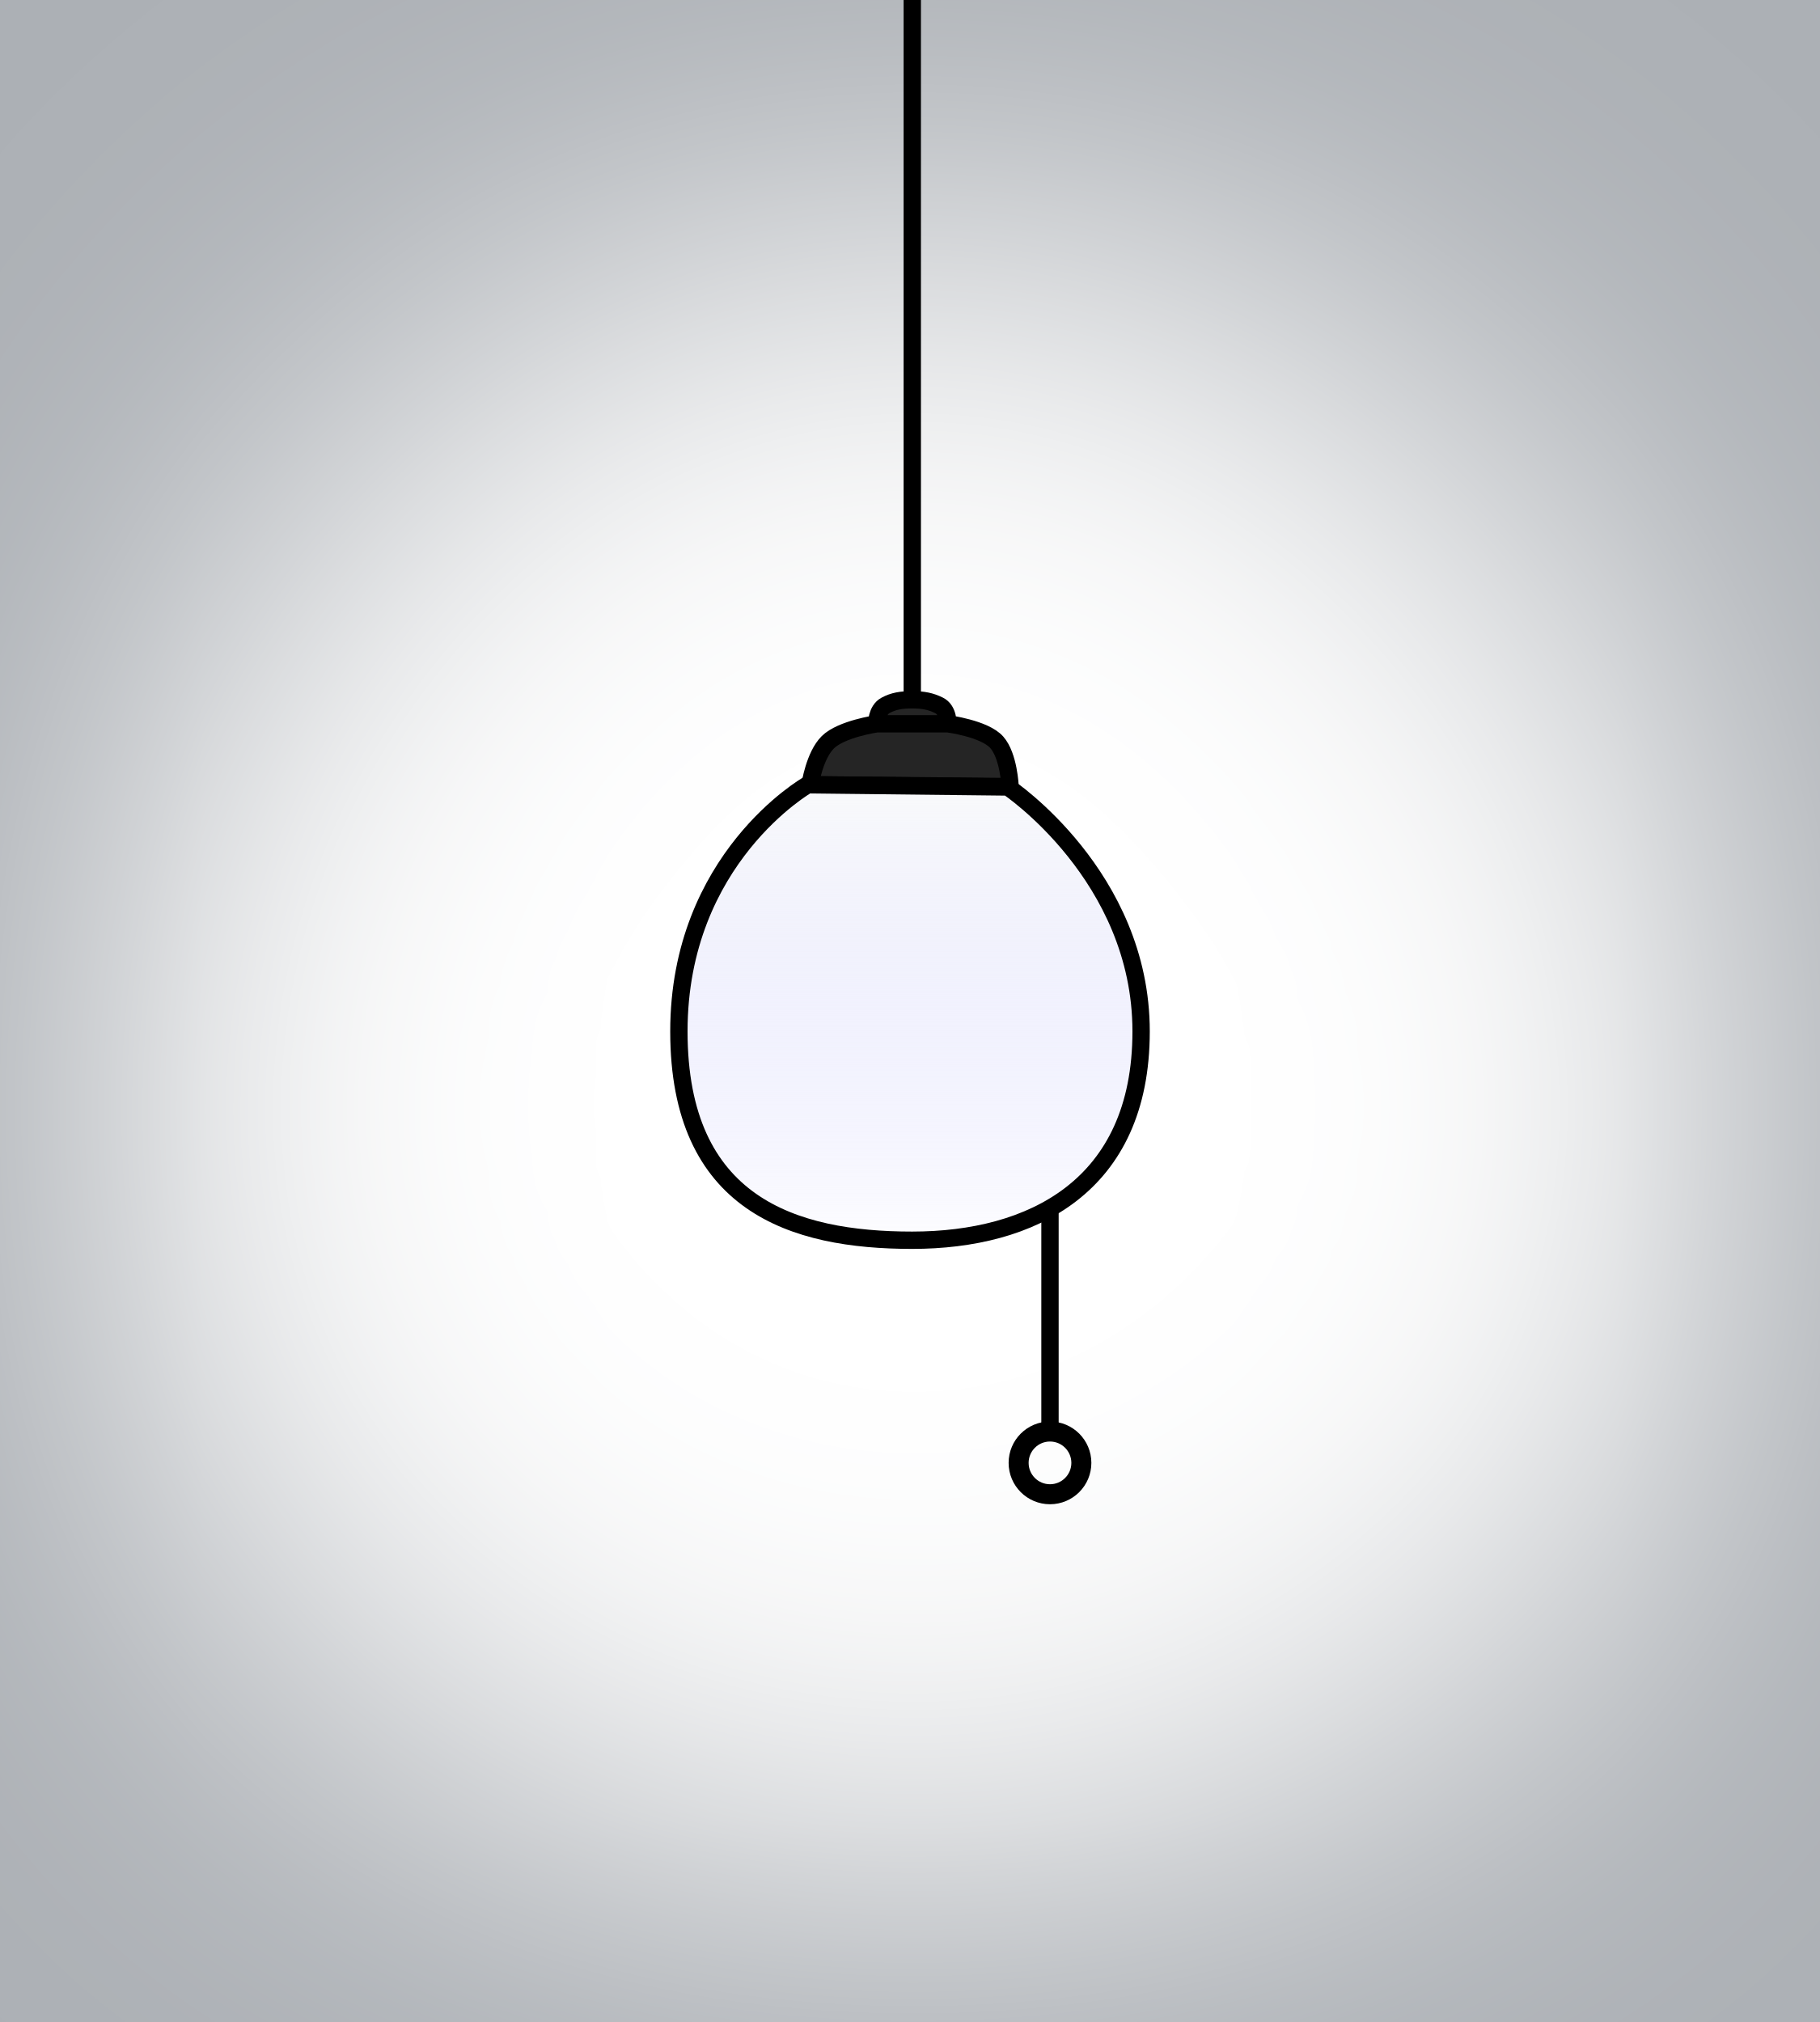
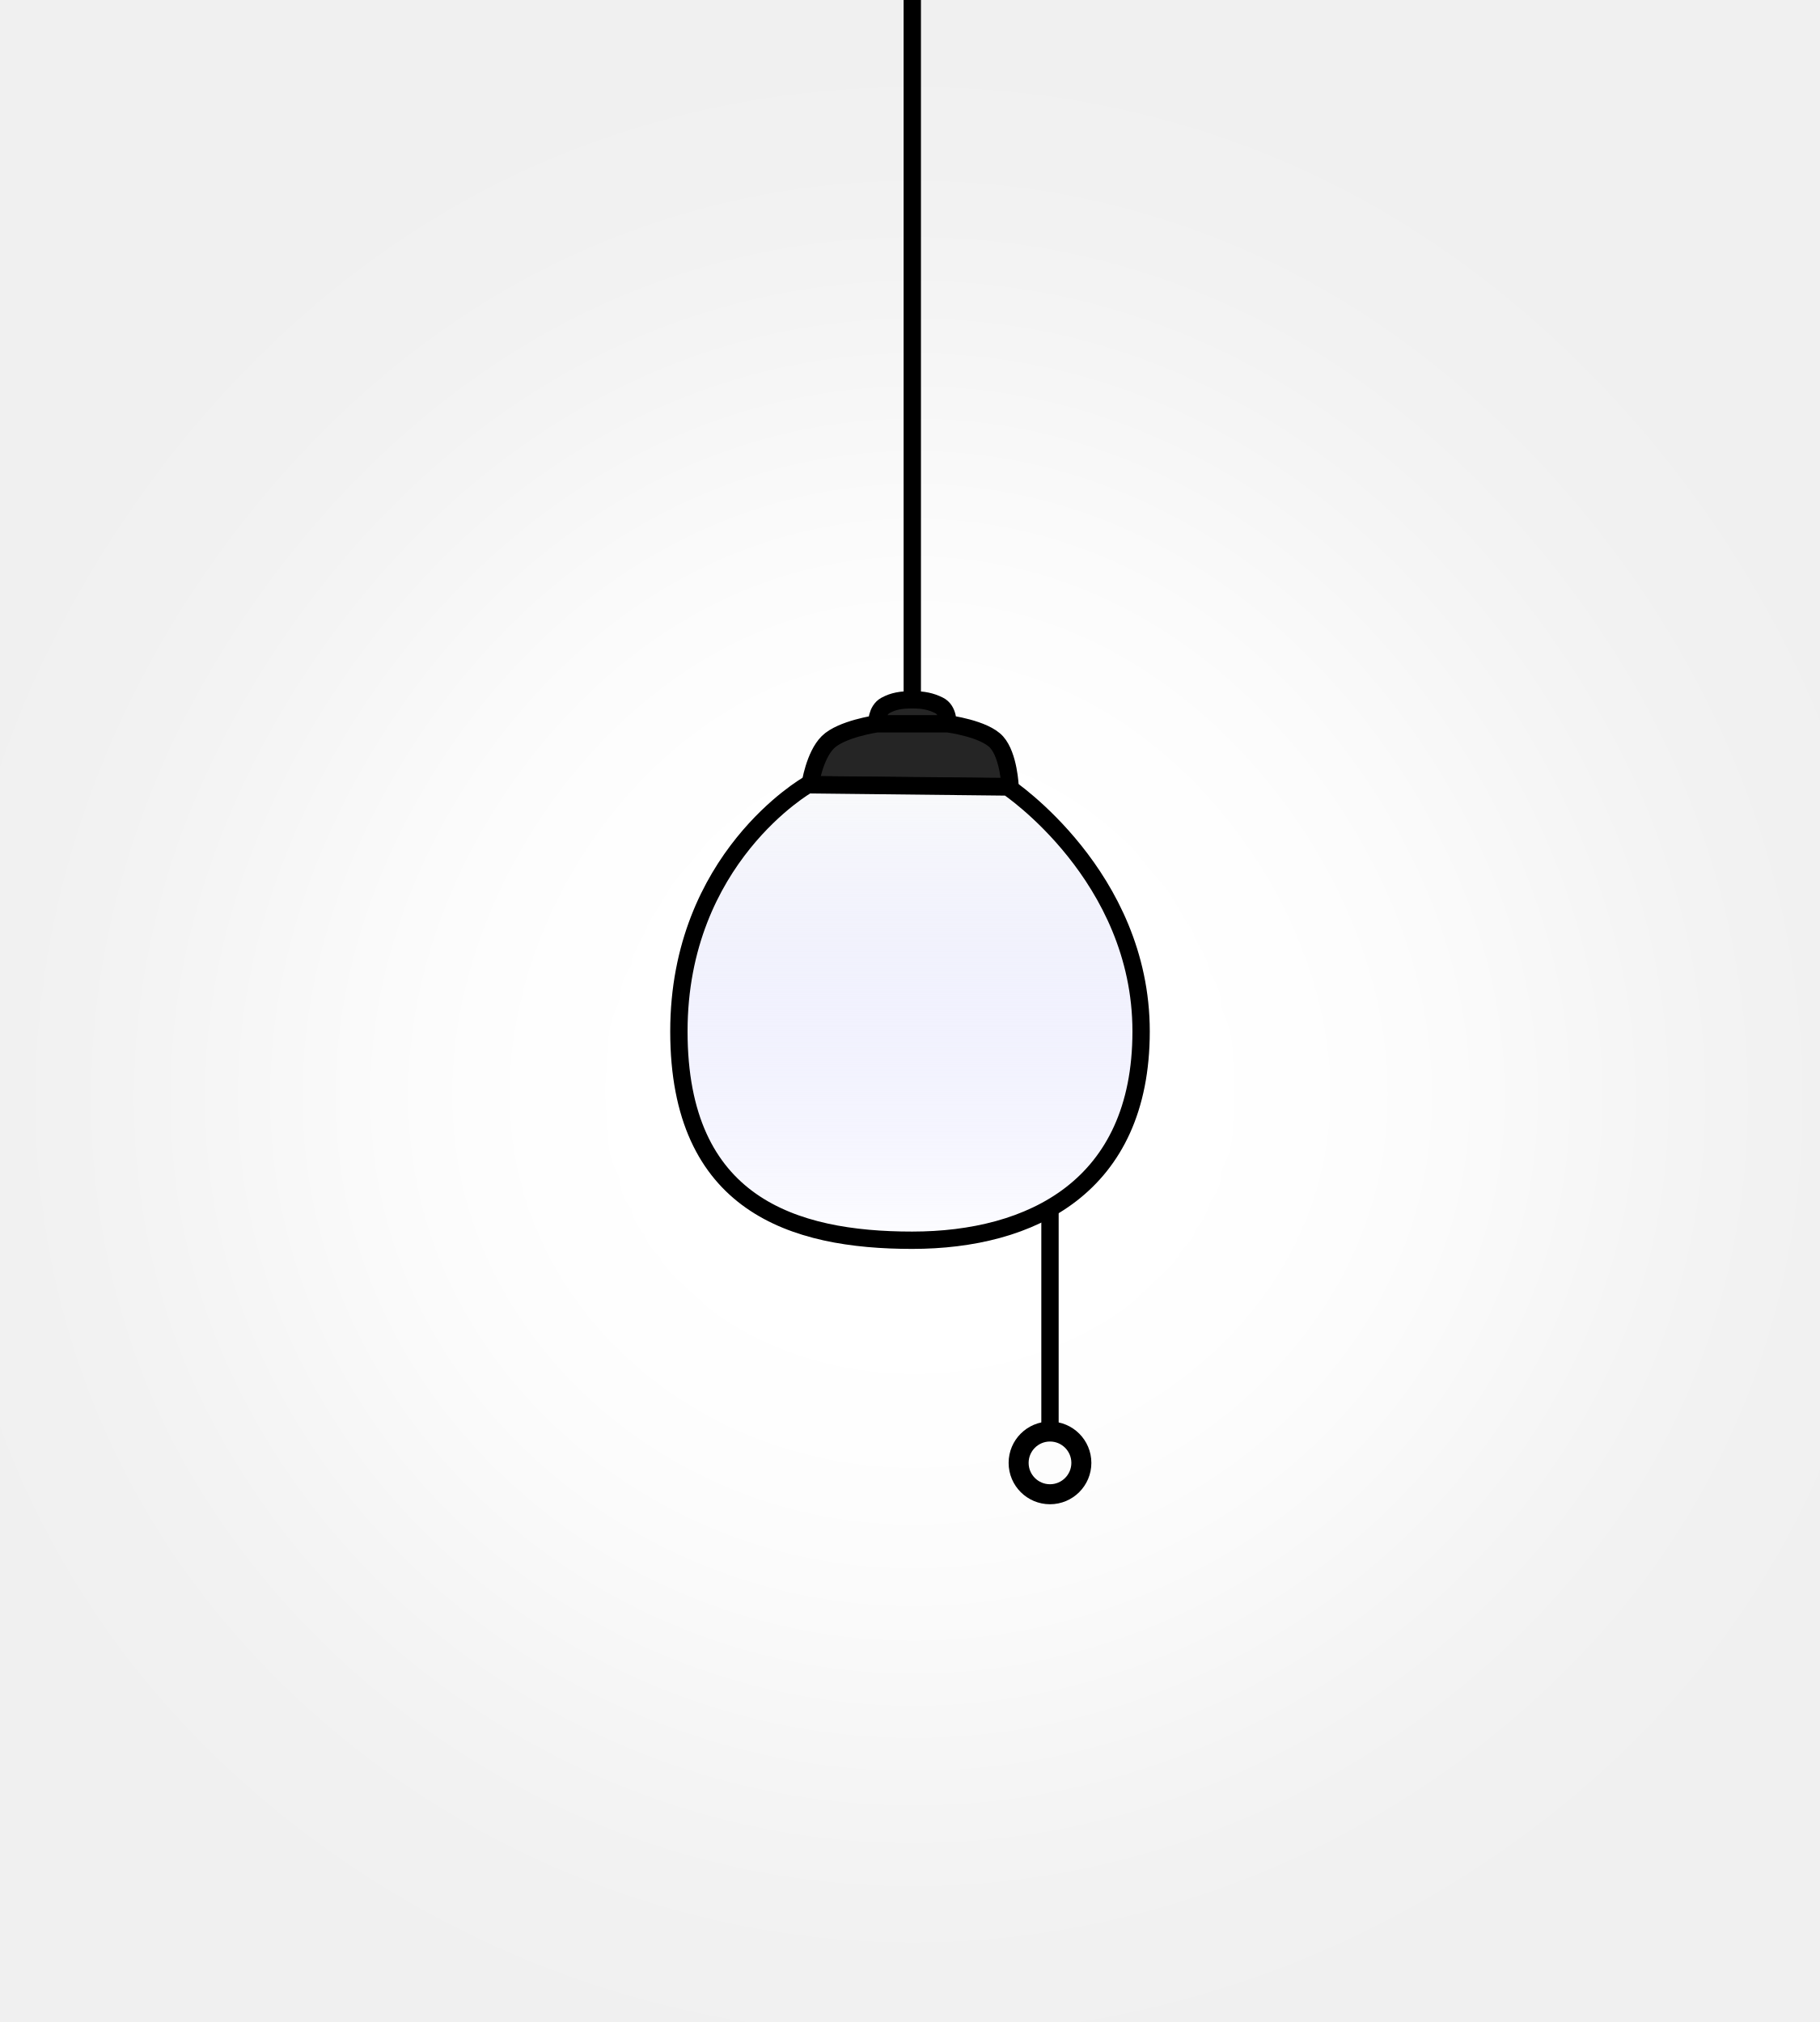
<svg xmlns="http://www.w3.org/2000/svg" width="315" height="350" viewBox="0 0 315 350" fill="none">
  <g clip-path="url(#clip0_1454_10535)">
-     <rect width="315" height="350" fill="#ACB0B5" />
-     <g filter="url(#filter0_f_1454_10535)">
-       <path d="M306.805 194.5C306.805 268.782 230.987 329 157.742 329C84.496 329 12.805 268.782 12.805 194.5C12.805 120.218 84.496 35 157.742 35C230.987 35 306.805 120.218 306.805 194.5Z" fill="url(#paint0_radial_1454_10535)" />
+     <g transform="translate(157.742 182) scale(0.8) translate(-157.742 -182)">
+       <g filter="url(#filter0_f_1454_10535)">
+         <path d="M306.805 194.5C306.805 268.782 230.987 329 157.742 329C84.496 329 12.805 268.782 12.805 194.5C12.805 120.218 84.496 35 157.742 35C230.987 35 306.805 120.218 306.805 194.5Z" fill="url(#paint0_radial_1454_10535)" />
+       </g>
    </g>
    <path d="M164.052 125.286H151.742C151.742 125.286 145.608 126.173 143.28 128.482C140.952 130.791 140.207 135.833 140.207 135.833L174.821 136.152C174.821 136.152 174.613 130.853 172.51 128.482C170.407 126.11 164.052 125.286 164.052 125.286Z" fill="#252525" />
    <path d="M157.895 121.131C159.818 121.131 161.087 121.393 162.51 122.09C164.192 122.913 164.052 125.286 164.052 125.286H151.742C151.742 125.286 151.685 122.947 153.28 122.09C154.667 121.344 155.972 121.131 157.895 121.131Z" fill="#252525" />
    <path d="M164.052 125.286C164.052 125.286 164.192 122.913 162.51 122.09C161.087 121.393 159.818 121.131 157.895 121.131M164.052 125.286H151.742M164.052 125.286C164.052 125.286 170.407 126.11 172.51 128.482C174.613 130.853 174.821 136.152 174.821 136.152M157.895 121.131C157.891 120.492 157.895 0 157.895 0M157.895 121.131C155.972 121.131 154.667 121.344 153.28 122.09C151.685 122.947 151.742 125.286 151.742 125.286M151.742 125.286C151.742 125.286 145.608 126.173 143.28 128.482C140.952 130.791 140.207 135.833 140.207 135.833M140.207 135.833L174.821 136.152M140.207 135.833C140.207 135.833 140.156 135.857 140.059 135.906M174.821 136.152C174.821 136.152 174.863 136.175 174.942 136.221" stroke="black" stroke-width="3" />
    <path d="M174.424 136.222C174.424 136.222 197.5 151.606 197.5 178.528C197.5 205.45 178.442 214.679 157.883 214.68C137.323 214.681 117.5 208.527 117.5 178.528C117.5 148.529 139.81 135.838 139.81 135.838L174.424 136.222Z" fill="url(#paint1_linear_1454_10535)" />
    <path d="M174.424 136.222C174.424 136.222 197.5 151.606 197.5 178.528C197.5 205.45 178.442 214.679 157.883 214.68C137.323 214.681 117.5 208.527 117.5 178.528C117.5 148.529 139.81 135.838 139.81 135.838M174.424 136.222C174.424 136.222 174.421 136.122 174.411 135.94M174.424 136.222L139.81 135.838M139.81 135.838C139.81 135.838 139.827 135.699 139.864 135.453" stroke="black" stroke-width="3" />
    <path d="M181.729 209.137V246.827" stroke="black" stroke-width="3" />
    <circle cx="181.729" cy="253.219" r="5.429" stroke="black" stroke-width="3.463" />
  </g>
  <defs>
    <filter id="filter0_f_1454_10535" x="-69.21" y="-47.015" width="458.03" height="458.03" filterUnits="userSpaceOnUse" color-interpolation-filters="sRGB">
      <feFlood flood-opacity="0" result="BackgroundImageFix" />
      <feBlend mode="normal" in="SourceGraphic" in2="BackgroundImageFix" result="shape" />
      <feGaussianBlur stdDeviation="41.008" result="effect1_foregroundBlur_1454_10535" />
    </filter>
    <radialGradient id="paint0_radial_1454_10535" cx="0" cy="0" r="1" gradientTransform="matrix(-0.201334 157.796 -155.592 -0.482946 158.436 195.204)" gradientUnits="userSpaceOnUse">
      <stop offset="0.981" stop-color="white" />
      <stop offset="1" stop-color="white" stop-opacity="0" />
    </radialGradient>
    <linearGradient id="paint1_linear_1454_10535" x1="157.5" y1="135.453" x2="157.5" y2="214.68" gradientUnits="userSpaceOnUse">
      <stop stop-color="#F9FAFB" />
      <stop offset="1" stop-color="#D1D1FD" stop-opacity="0.05" />
    </linearGradient>
    <clipPath id="clip0_1454_10535">
      <rect width="315" height="350" fill="white" />
    </clipPath>
  </defs>
</svg>
